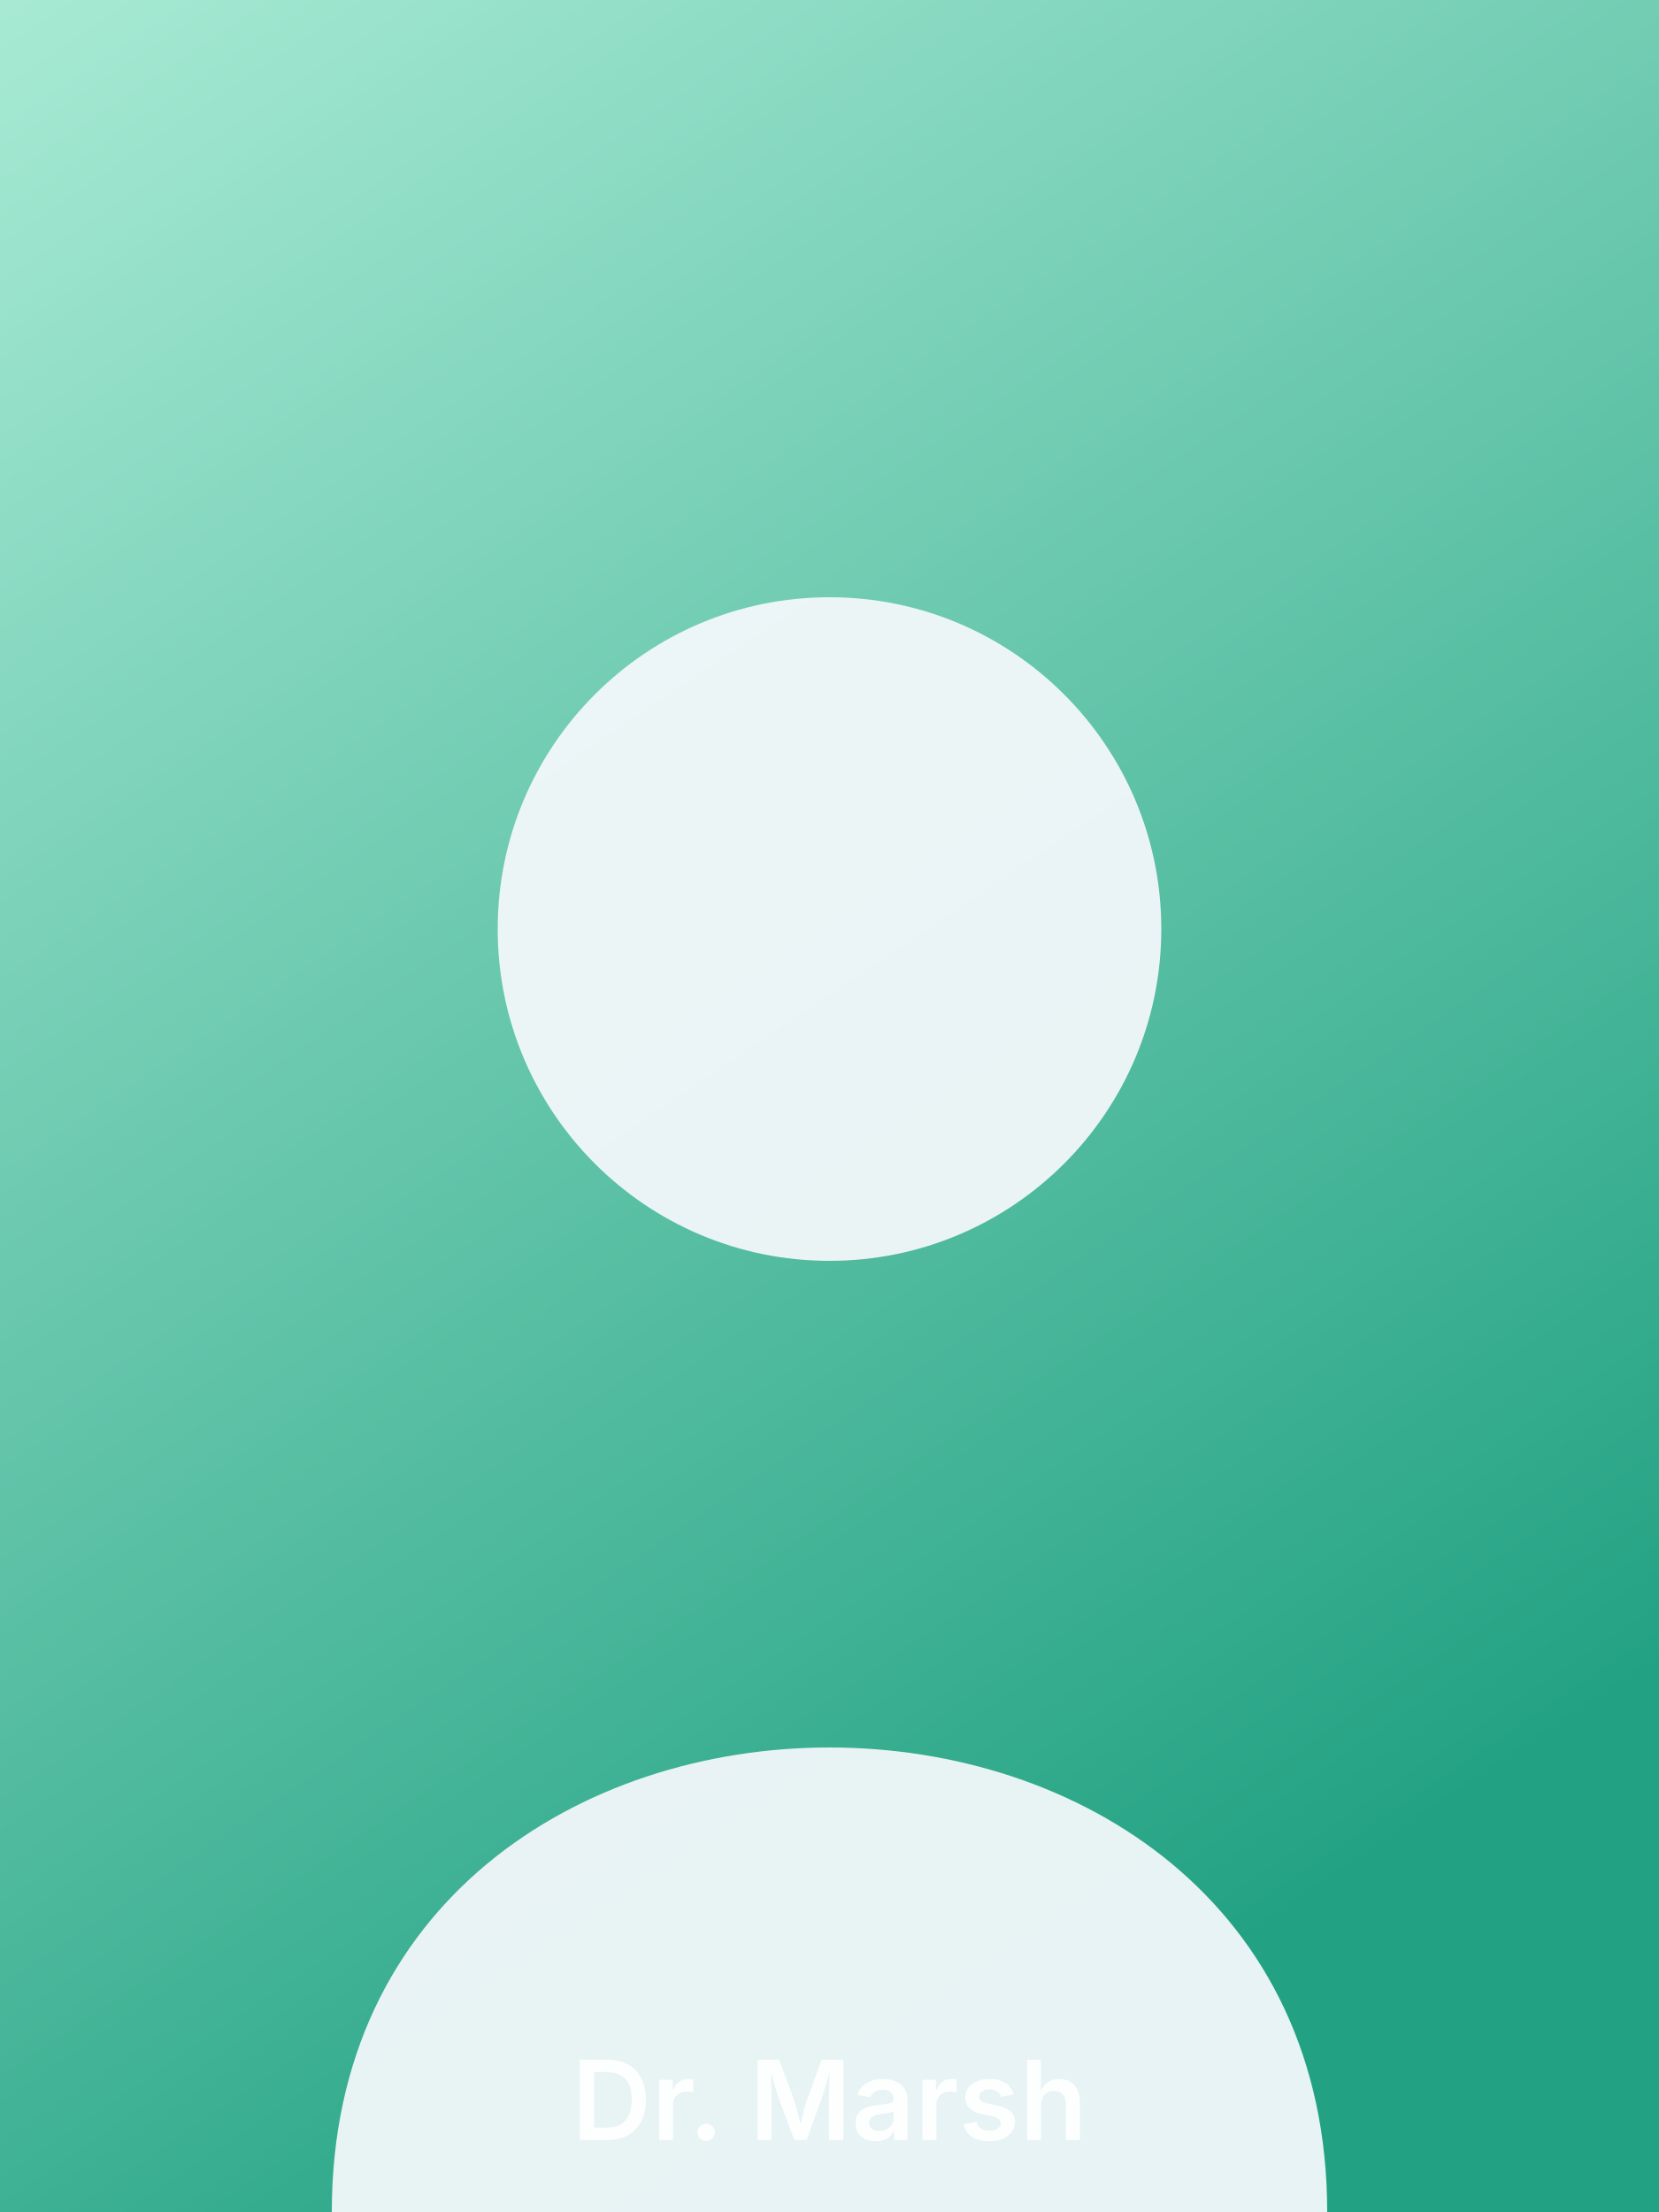
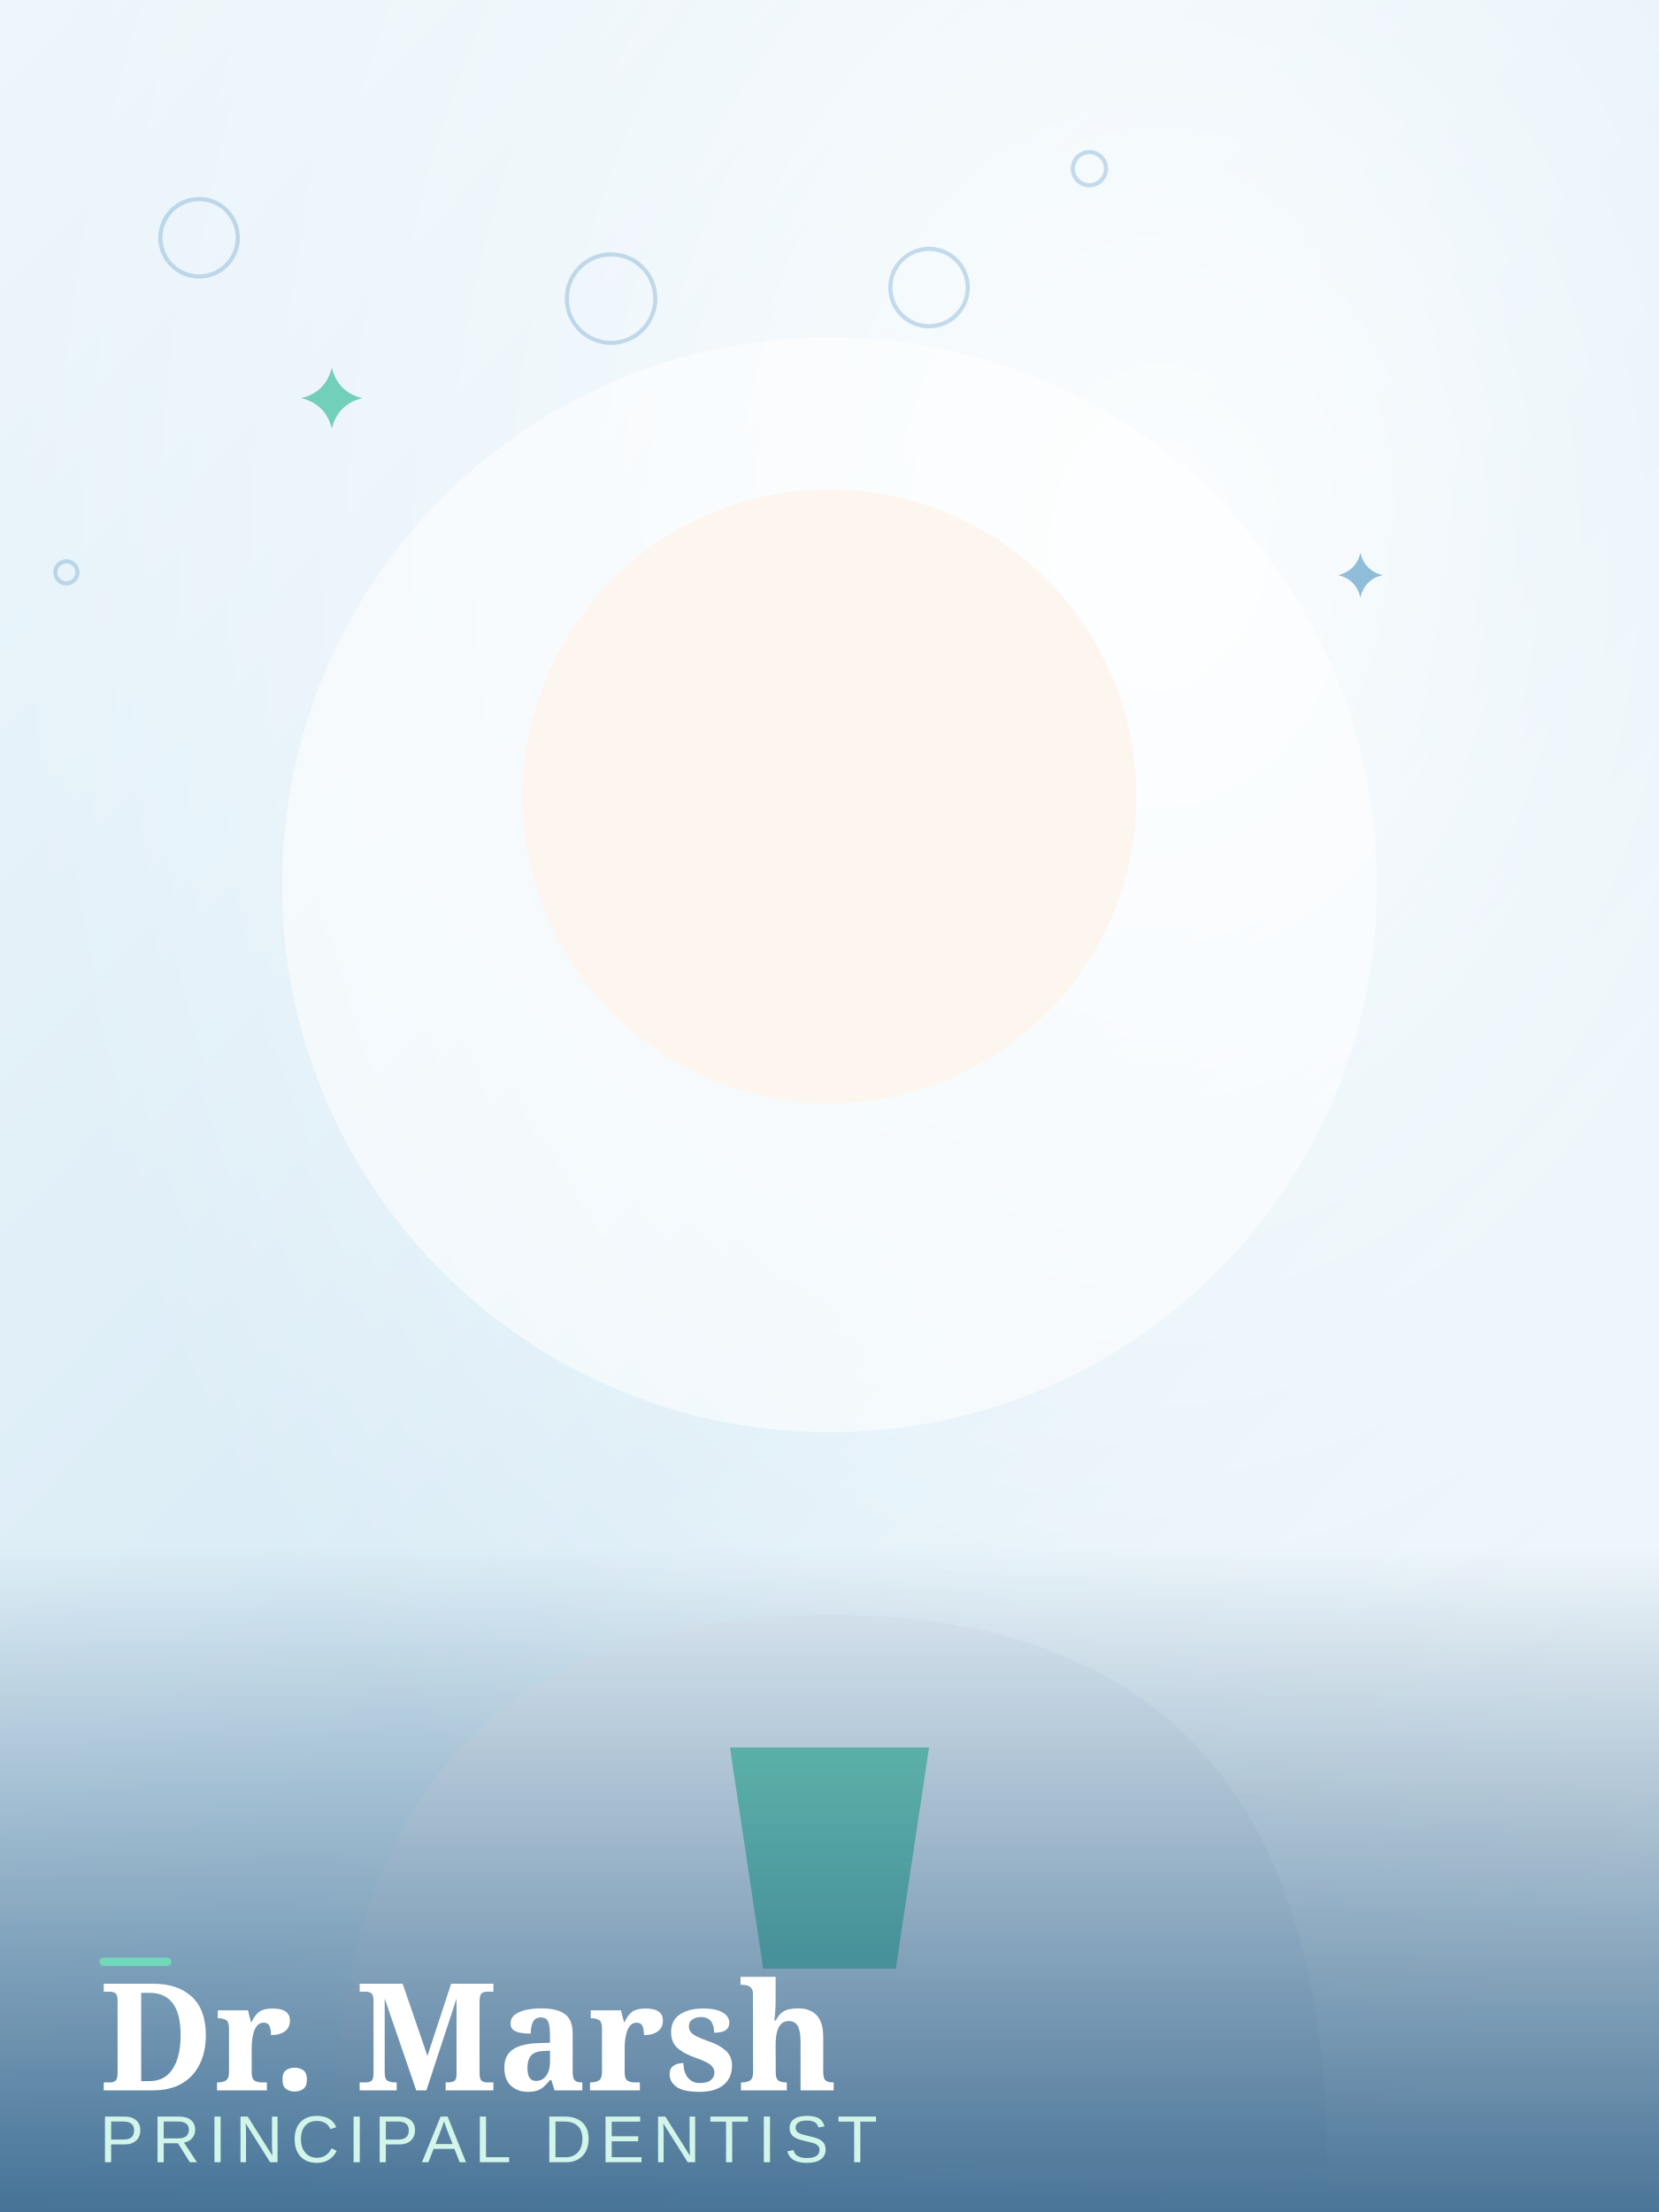
<svg xmlns="http://www.w3.org/2000/svg" width="600" height="800" viewBox="0 0 600 800" role="img" aria-label="Dr. Marsh">
  <defs>
-     <linearGradient id="bg" x1="0" y1="0" x2="0.5" y2="1">
-       <stop offset="0" stop-color="#a8ead4" />
-       <stop offset="1" stop-color="#23a283" />
+     <linearGradient id="bg77" x1="0" y1="0" x2="0.8" y2="1">
+       <stop offset="0" stop-color="#eef6fb" />
+       <stop offset="0.6" stop-color="#d8ebf6" />
+       <stop offset="1" stop-color="#eef6fb" />
+     </linearGradient>
+     <radialGradient id="glow77" cx="0.7" cy="0.25" r="0.7">
+       <stop offset="0" stop-color="#ffffff" stop-opacity="0.9" />
+       <stop offset="1" stop-color="#ffffff" stop-opacity="0" />
+     </radialGradient>
+     <linearGradient id="wave77" x1="0" y1="0" x2="1" y2="0">
+       <stop offset="0" stop-color="#2a7fb6" stop-opacity="0.16" />
+       <stop offset="1" stop-color="#3fbf9c" stop-opacity="0.2" />
+     </linearGradient>
+     <linearGradient id="fade77" x1="0" y1="0" x2="0" y2="1">
+       <stop offset="0" stop-color="#1c507b" stop-opacity="0" />
+       <stop offset="1" stop-color="#1c507b" stop-opacity="0.78" />
    </linearGradient>
  </defs>
-   <rect width="600" height="800" fill="url(#bg)" />
-   <circle cx="300" cy="336" r="120" fill="#f3f8fb" opacity="0.94" />
-   <path d="M120 800 C 120 576, 480 576, 480 800 Z" fill="#f3f8fb" opacity="0.94" />
-   <text x="300" y="774" text-anchor="middle" font-family="Inter, sans-serif" font-size="40" font-weight="600" fill="#fff" opacity="0.9">Dr. Marsh</text>
+   <rect width="600" height="800" fill="url(#bg77)" />
+   <rect width="600" height="800" fill="url(#glow77)" />
+   <circle cx="300" cy="320" r="198" fill="#ffffff" opacity="0.55" />
+   <circle cx="300" cy="288" r="111" fill="#fdf6ef" />
+   <path d="M120 784 q 0 -200 180 -200 q 180 0 180 200 Z" fill="#ffffff" />
+   <path d="M120 784 q 0 -200 180 -200 q 180 0 180 200 Z" fill="#2a7fb6" opacity="0.14" />
+   <path d="M264 632 h72 l-12 80 h-48 Z" fill="#3fbf9c" opacity="0.7" />
+   <path d="M120 133 q 2.2 8.8 11 11 q -8.8 2.2 -11 11 q -2.2 -8.8 -11 -11 q 8.8 -2.2 11 -11 Z" fill="#3fbf9c" opacity="0.7" />
+   <path d="M492 200 q 1.6 6.4 8 8 q -6.4 1.6 -8 8 q -1.6 -6.4 -8 -8 q 6.4 -1.6 8 -8 Z" fill="#2a7fb6" opacity="0.5" />
+   <circle cx="394" cy="61" r="6" fill="none" stroke="#2a7fb6" stroke-opacity="0.25" stroke-width="1.5" />
+   <circle cx="72" cy="86" r="14" fill="none" stroke="#2a7fb6" stroke-opacity="0.25" stroke-width="1.5" />
+   <circle cx="24" cy="207" r="4" fill="none" stroke="#2a7fb6" stroke-opacity="0.25" stroke-width="1.5" />
+   <circle cx="221" cy="108" r="16" fill="none" stroke="#2a7fb6" stroke-opacity="0.25" stroke-width="1.5" />
+   <circle cx="336" cy="104" r="14" fill="none" stroke="#2a7fb6" stroke-opacity="0.25" stroke-width="1.5" />
+   <g>
+     <rect x="0" y="560" width="600" height="240" fill="url(#fade77)" />
+     <rect x="36" y="708" width="26" height="3" rx="1.5" fill="#71d8ba" />
+     <text x="36" y="756" font-family="Georgia, serif" font-size="54" font-weight="600" fill="#ffffff">Dr. Marsh</text>
+     <text x="36" y="782" font-family="Arial, sans-serif" font-size="24" letter-spacing="3" fill="#d2f5e9">PRINCIPAL DENTIST</text>
+   </g>
</svg>
